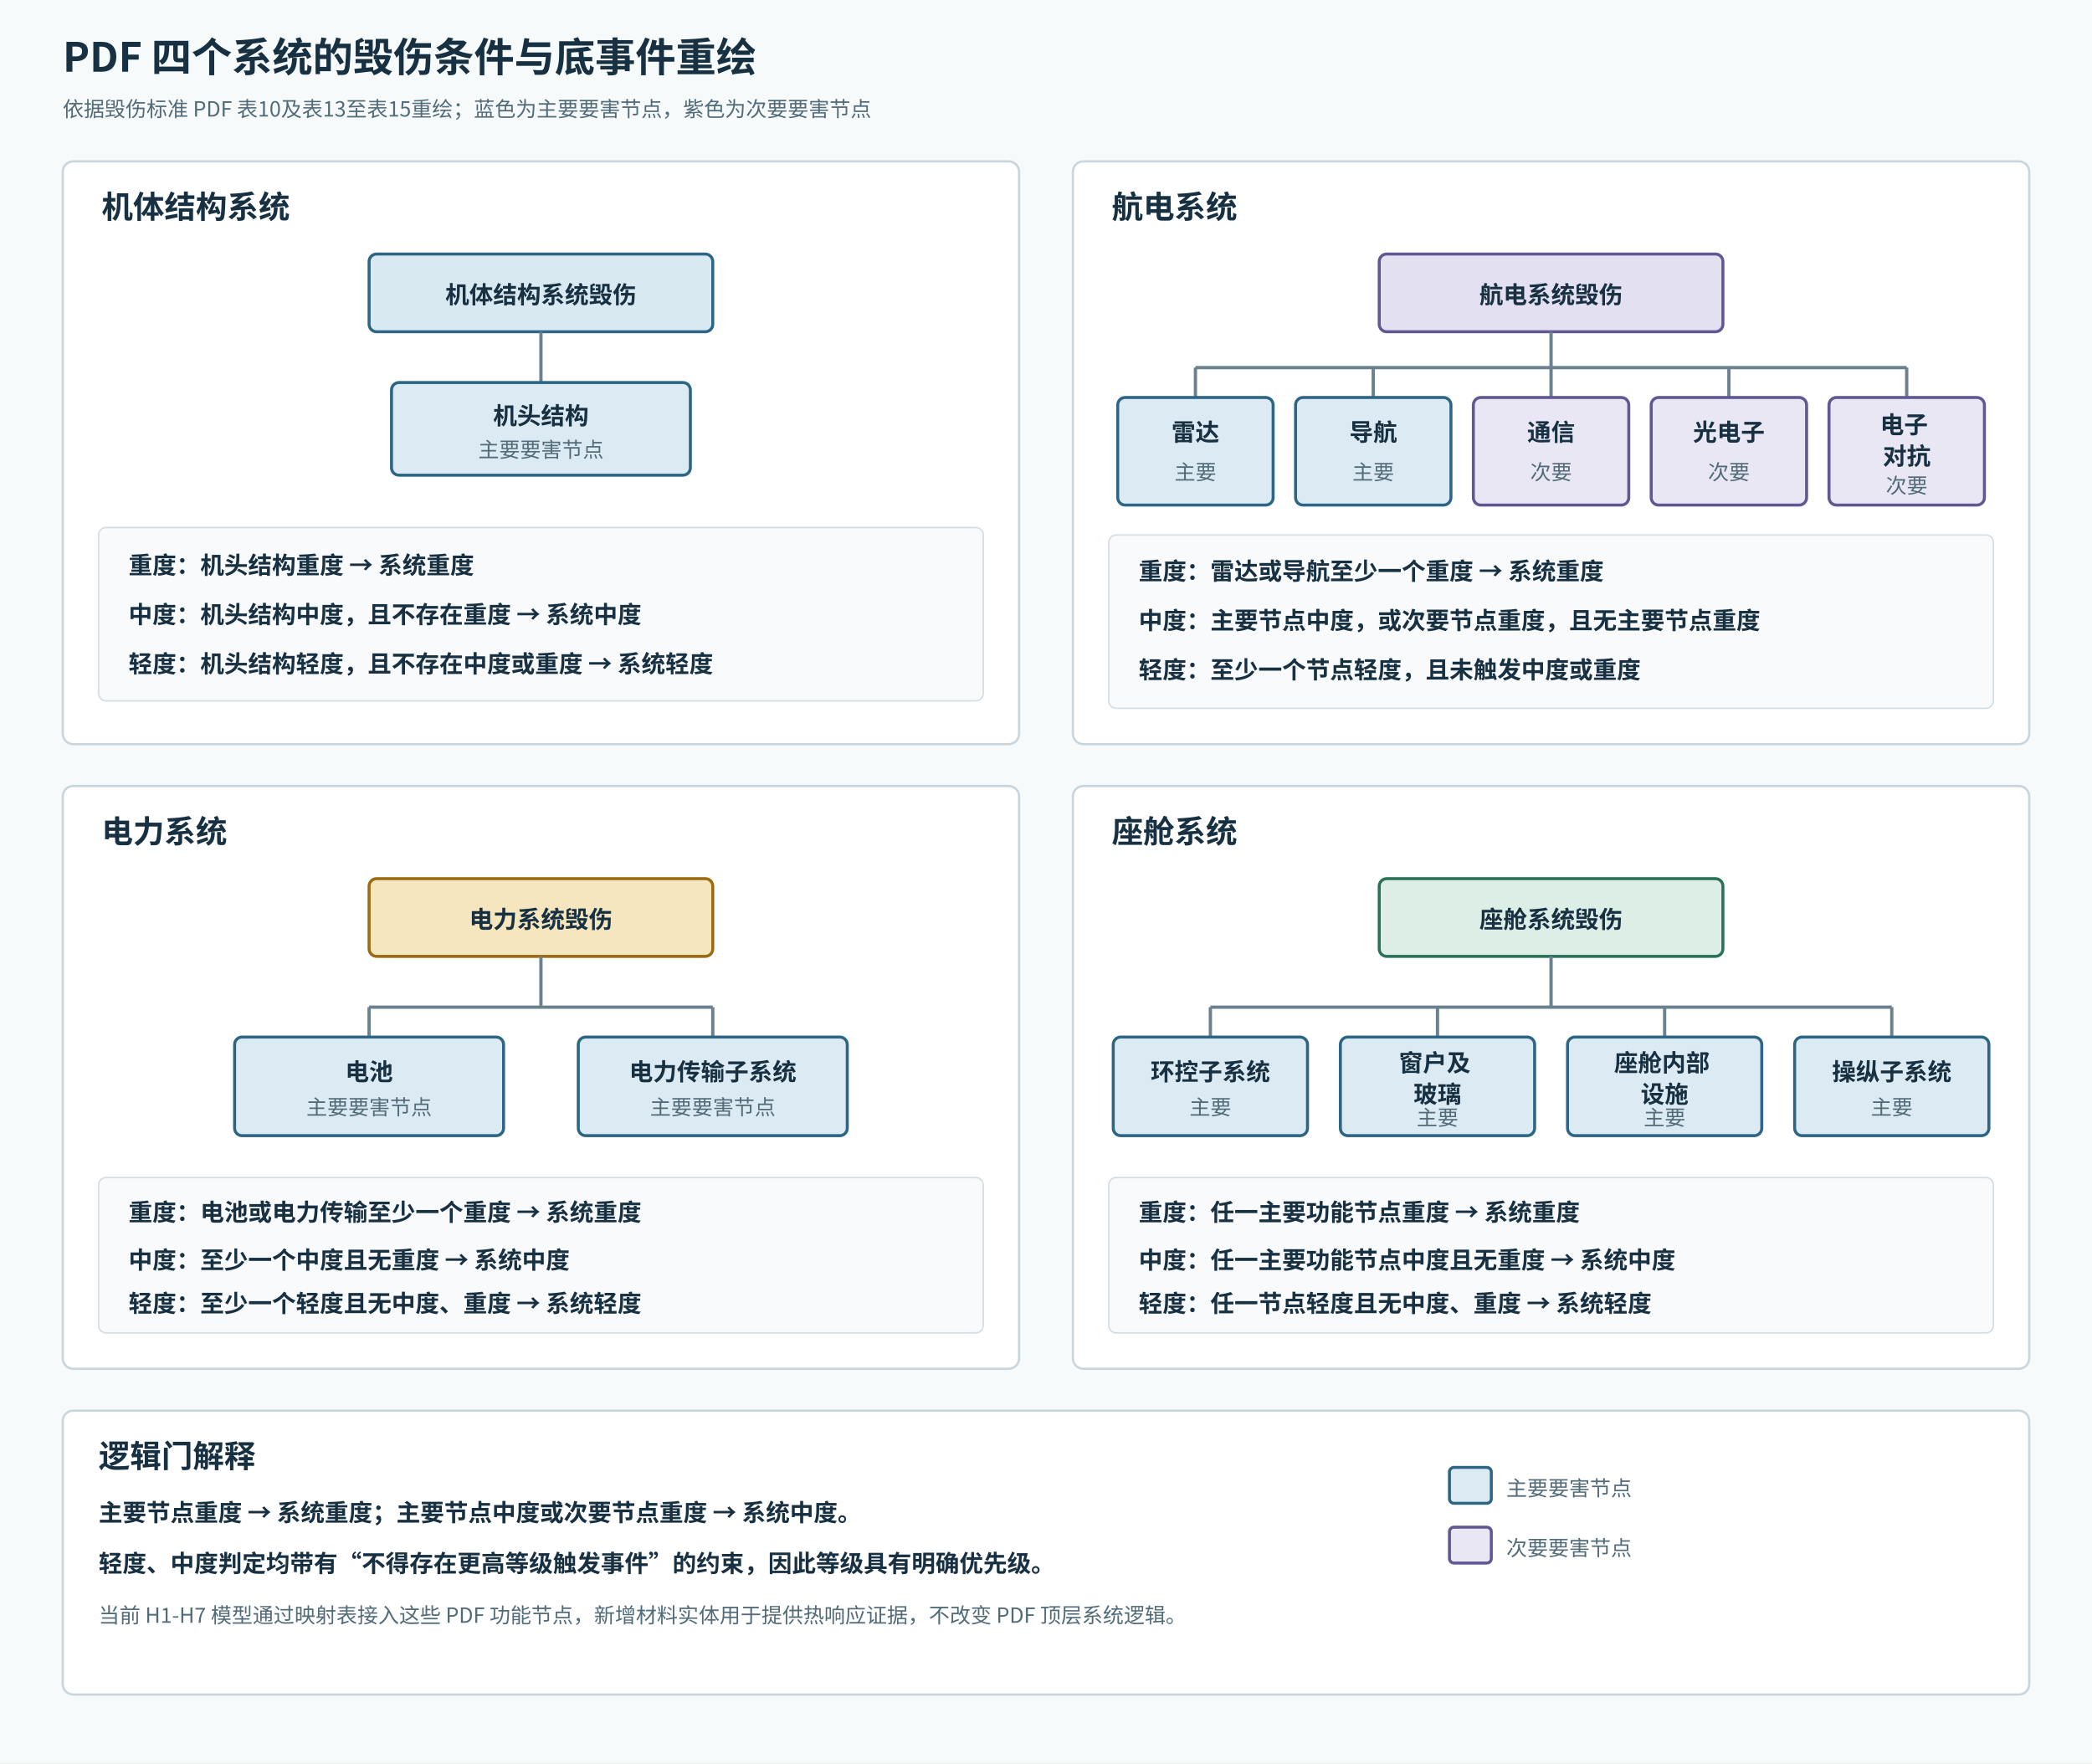
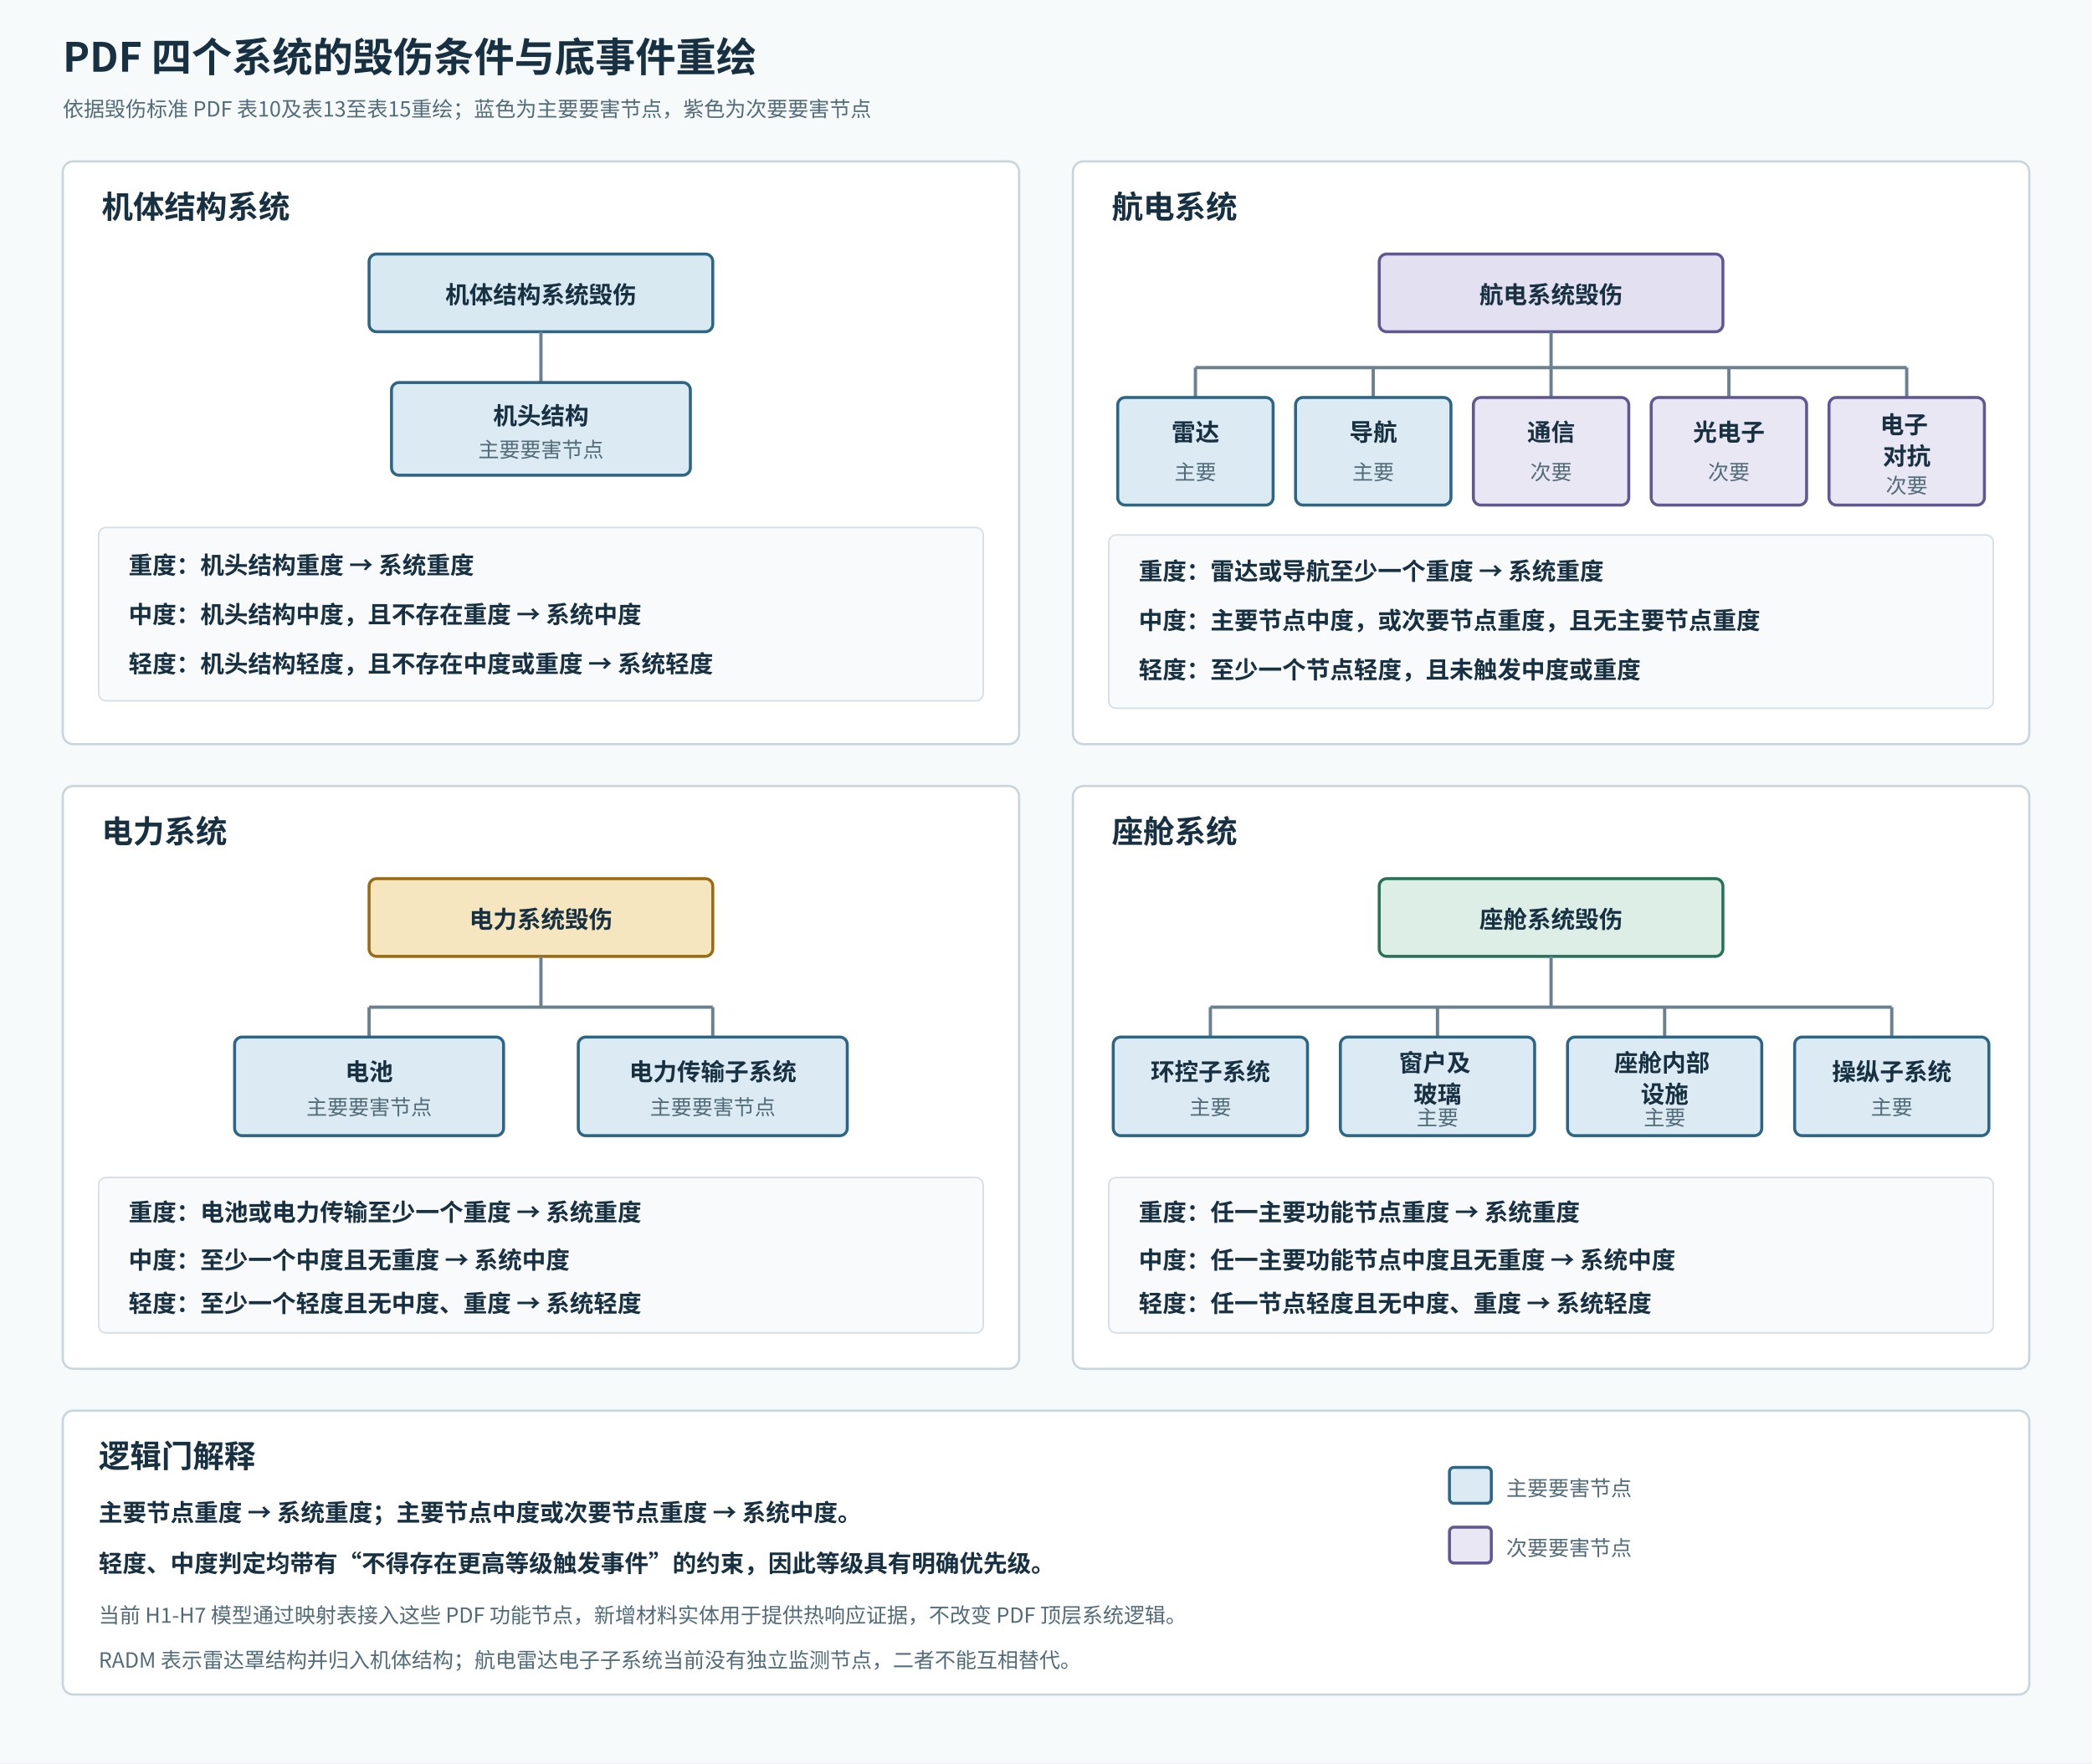
<svg xmlns="http://www.w3.org/2000/svg" width="1400" height="1180" viewBox="0 0 1400 1180">
  <style>
    text{font-family:"Microsoft YaHei","Noto Sans CJK SC",Arial,sans-serif;letter-spacing:0;fill:#173042}
    .title{font-size:27px;font-weight:700}.paneltitle{font-size:21px;font-weight:700}.node{font-size:16px;font-weight:600}.small{font-size:14px;fill:#526b79}
    .line{stroke:#6c8190;stroke-width:2.2;fill:none}.panel{fill:#fff;stroke:#c8d5dc;stroke-width:1.5}
    .major{fill:#dcebf3;stroke:#2d6585;stroke-width:2}.secondary{fill:#e9e7f4;stroke:#615793;stroke-width:2}
  </style>
  <rect width="1400" height="1180" fill="#f7fafb" />
  <text x="42" y="48" class="title">PDF 四个系统的毁伤条件与底事件重绘</text>
  <text x="42" y="78" class="small">依据毁伤标准 PDF 表10及表13至表15重绘；蓝色为主要要害节点，紫色为次要要害节点</text>
  <g transform="translate(42 108)">
    <rect width="640" height="390" rx="7" class="panel" />
    <text x="26" y="38" class="paneltitle">机体结构系统</text>
    <rect x="205" y="62" width="230" height="52" rx="5" fill="#d9e9f1" stroke="#2d6585" stroke-width="2" />
    <text x="320" y="95" text-anchor="middle" class="node">机体结构系统毁伤</text>
    <path d="M320 114V148" class="line" />
    <rect x="220" y="148" width="200" height="62" rx="5" class="major" />
    <text x="320" y="176" text-anchor="middle" class="node">机头结构</text>
    <text x="320" y="198" text-anchor="middle" class="small">主要要害节点</text>
    <rect x="24" y="245" width="592" height="116" rx="5" fill="#f8fafb" stroke="#d4dee4" />
    <text x="44" y="276" class="node" fill="#bd3d2f">重度：机头结构重度 → 系统重度</text>
    <text x="44" y="309" class="node" fill="#9b6b12">中度：机头结构中度，且不存在重度 → 系统中度</text>
    <text x="44" y="342" class="node" fill="#287258">轻度：机头结构轻度，且不存在中度或重度 → 系统轻度</text>
  </g>
  <g transform="translate(718 108)">
    <rect width="640" height="390" rx="7" class="panel" />
    <text x="26" y="38" class="paneltitle">航电系统</text>
    <rect x="205" y="62" width="230" height="52" rx="5" fill="#e3e0f2" stroke="#615793" stroke-width="2" />
    <text x="320" y="95" text-anchor="middle" class="node">航电系统毁伤</text>
    <path d="M320 114V138M82 138H558M82 138V158M201 138V158M320 138V158M439 138V158M558 138V158" class="line" />
    <rect x="30" y="158" width="104" height="72" rx="5" class="major" />
    <rect x="149" y="158" width="104" height="72" rx="5" class="major" />
    <rect x="268" y="158" width="104" height="72" rx="5" class="secondary" />
    <rect x="387" y="158" width="104" height="72" rx="5" class="secondary" />
    <rect x="506" y="158" width="104" height="72" rx="5" class="secondary" />
    <text x="82" y="187" text-anchor="middle" class="node">雷达</text>
    <text x="82" y="213" text-anchor="middle" class="small">主要</text>
    <text x="201" y="187" text-anchor="middle" class="node">导航</text>
    <text x="201" y="213" text-anchor="middle" class="small">主要</text>
    <text x="320" y="187" text-anchor="middle" class="node">通信</text>
    <text x="320" y="213" text-anchor="middle" class="small">次要</text>
    <text x="439" y="187" text-anchor="middle" class="node">光电子</text>
    <text x="439" y="213" text-anchor="middle" class="small">次要</text>
    <text x="558" y="182" text-anchor="middle" class="node">
      <tspan x="558">电子</tspan>
      <tspan x="558" dy="21">对抗</tspan>
    </text>
    <text x="558" y="222" text-anchor="middle" class="small">次要</text>
    <rect x="24" y="250" width="592" height="116" rx="5" fill="#f8fafb" stroke="#d4dee4" />
    <text x="44" y="280" class="node" fill="#bd3d2f">重度：雷达或导航至少一个重度 → 系统重度</text>
    <text x="44" y="313" class="node" fill="#9b6b12">中度：主要节点中度，或次要节点重度，且无主要节点重度</text>
    <text x="44" y="346" class="node" fill="#287258">轻度：至少一个节点轻度，且未触发中度或重度</text>
  </g>
  <g transform="translate(42 526)">
    <rect width="640" height="390" rx="7" class="panel" />
    <text x="26" y="38" class="paneltitle">电力系统</text>
    <rect x="205" y="62" width="230" height="52" rx="5" fill="#f5e6bf" stroke="#9b6b12" stroke-width="2" />
    <text x="320" y="95" text-anchor="middle" class="node">电力系统毁伤</text>
    <path d="M320 114V148M205 148H435M205 148V168M435 148V168" class="line" />
    <rect x="115" y="168" width="180" height="66" rx="5" class="major" />
    <rect x="345" y="168" width="180" height="66" rx="5" class="major" />
    <text x="205" y="197" text-anchor="middle" class="node">电池</text>
    <text x="205" y="220" text-anchor="middle" class="small">主要要害节点</text>
    <text x="435" y="197" text-anchor="middle" class="node">电力传输子系统</text>
    <text x="435" y="220" text-anchor="middle" class="small">主要要害节点</text>
    <rect x="24" y="262" width="592" height="104" rx="5" fill="#f8fafb" stroke="#d4dee4" />
    <text x="44" y="291" class="node" fill="#bd3d2f">重度：电池或电力传输至少一个重度 → 系统重度</text>
    <text x="44" y="323" class="node" fill="#9b6b12">中度：至少一个中度且无重度 → 系统中度</text>
    <text x="44" y="352" class="node" fill="#287258">轻度：至少一个轻度且无中度、重度 → 系统轻度</text>
  </g>
  <g transform="translate(718 526)">
    <rect width="640" height="390" rx="7" class="panel" />
    <text x="26" y="38" class="paneltitle">座舱系统</text>
    <rect x="205" y="62" width="230" height="52" rx="5" fill="#dceee5" stroke="#287258" stroke-width="2" />
    <text x="320" y="95" text-anchor="middle" class="node">座舱系统毁伤</text>
    <path d="M320 114V148M92 148H548M92 148V168M244 148V168M396 148V168M548 148V168" class="line" />
    <rect x="27" y="168" width="130" height="66" rx="5" class="major" />
    <rect x="179" y="168" width="130" height="66" rx="5" class="major" />
    <rect x="331" y="168" width="130" height="66" rx="5" class="major" />
    <rect x="483" y="168" width="130" height="66" rx="5" class="major" />
    <text x="92" y="197" text-anchor="middle" class="node">环控子系统</text>
    <text x="92" y="220" text-anchor="middle" class="small">主要</text>
    <text x="244" y="191" text-anchor="middle" class="node">
      <tspan x="244">窗户及</tspan>
      <tspan x="244" dy="21">玻璃</tspan>
    </text>
    <text x="244" y="227" text-anchor="middle" class="small">主要</text>
    <text x="396" y="191" text-anchor="middle" class="node">
      <tspan x="396">座舱内部</tspan>
      <tspan x="396" dy="21">设施</tspan>
    </text>
    <text x="396" y="227" text-anchor="middle" class="small">主要</text>
    <text x="548" y="197" text-anchor="middle" class="node">操纵子系统</text>
    <text x="548" y="220" text-anchor="middle" class="small">主要</text>
    <rect x="24" y="262" width="592" height="104" rx="5" fill="#f8fafb" stroke="#d4dee4" />
    <text x="44" y="291" class="node" fill="#bd3d2f">重度：任一主要功能节点重度 → 系统重度</text>
    <text x="44" y="323" class="node" fill="#9b6b12">中度：任一主要功能节点中度且无重度 → 系统中度</text>
    <text x="44" y="352" class="node" fill="#287258">轻度：任一节点轻度且无中度、重度 → 系统轻度</text>
  </g>
  <rect x="42" y="944" width="1316" height="190" rx="7" fill="#fff" stroke="#c8d5dc" stroke-width="1.5" />
  <text x="66" y="982" class="paneltitle">逻辑门解释</text>
  <text x="66" y="1018" class="node">主要节点重度 → 系统重度；主要节点中度或次要节点重度 → 系统中度。</text>
  <text x="66" y="1052" class="node">轻度、中度判定均带有“不得存在更高等级触发事件”的约束，因此等级具有明确优先级。</text>
  <text x="66" y="1086" class="small">当前 H1-H7 模型通过映射表接入这些 PDF 功能节点，新增材料实体用于提供热响应证据，不改变 PDF 顶层系统逻辑。</text>
+   <text x="66" y="1116" class="small">RADM 表示雷达罩结构并归入机体结构；航电雷达电子子系统当前没有独立监测节点，二者不能互相替代。</text>
  <rect x="970" y="982" width="28" height="24" rx="3" class="major" />
  <text x="1008" y="1001" class="small">主要要害节点</text>
  <rect x="970" y="1022" width="28" height="24" rx="3" class="secondary" />
  <text x="1008" y="1041" class="small">次要要害节点</text>
</svg>
